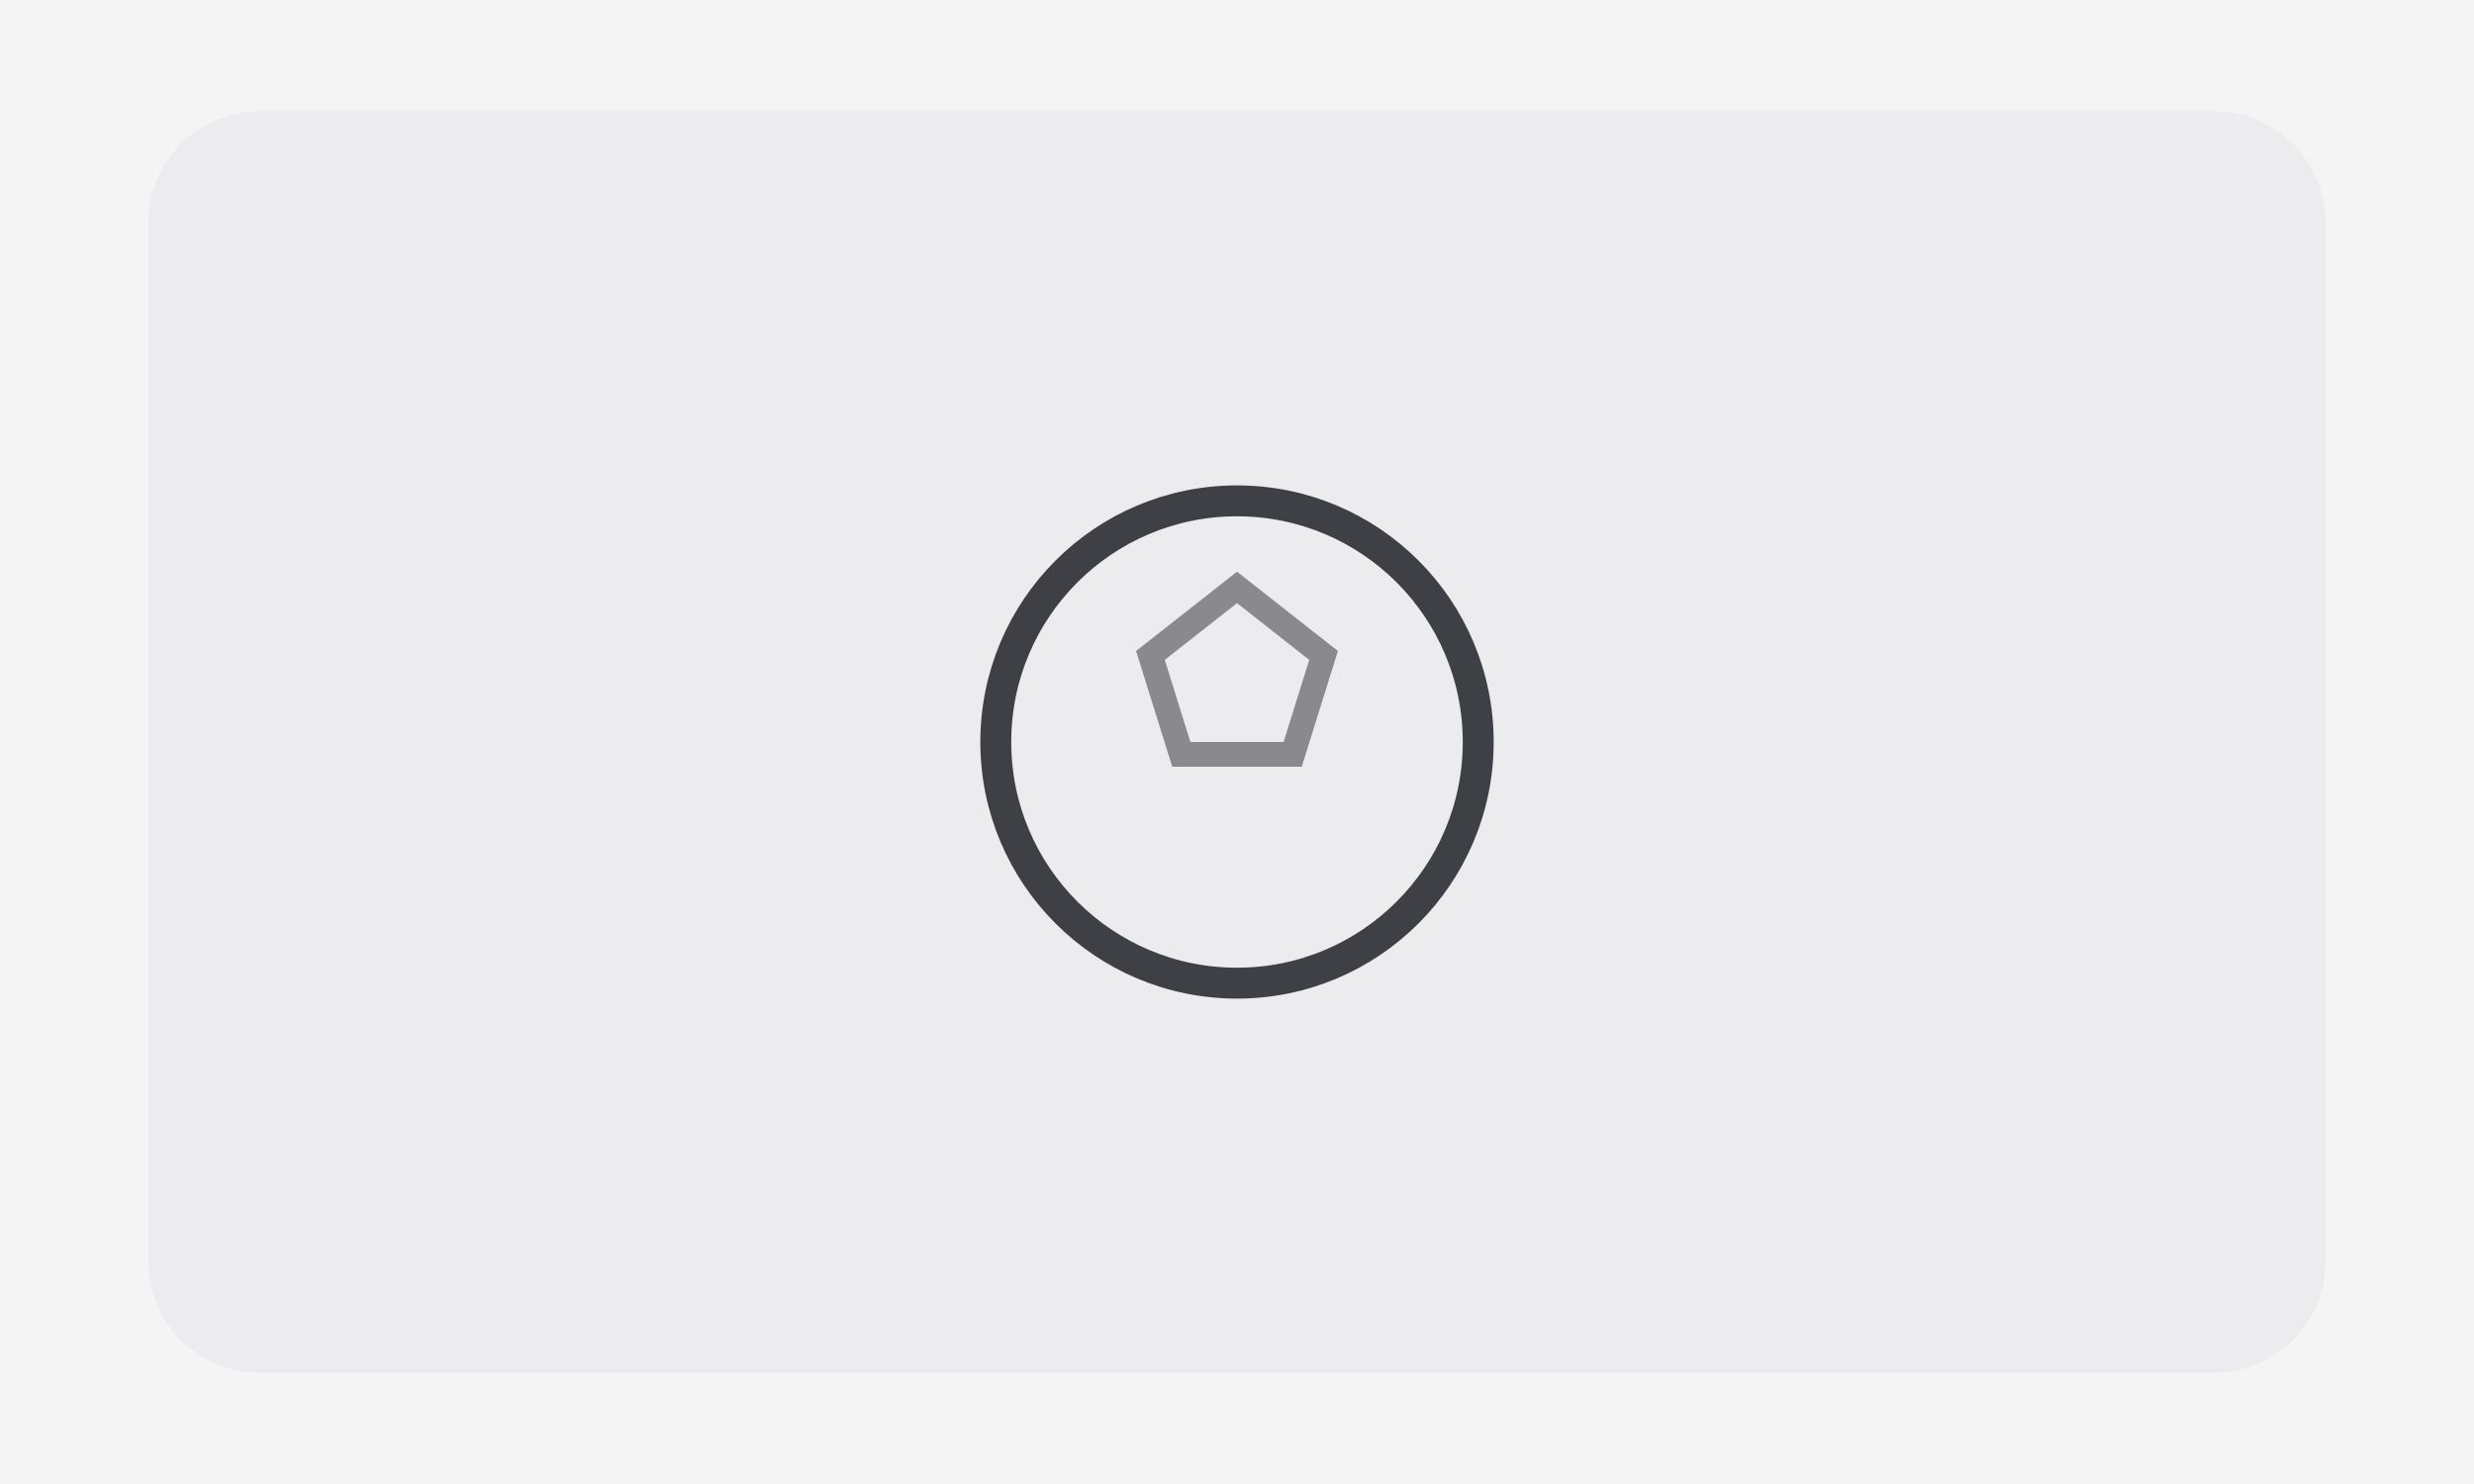
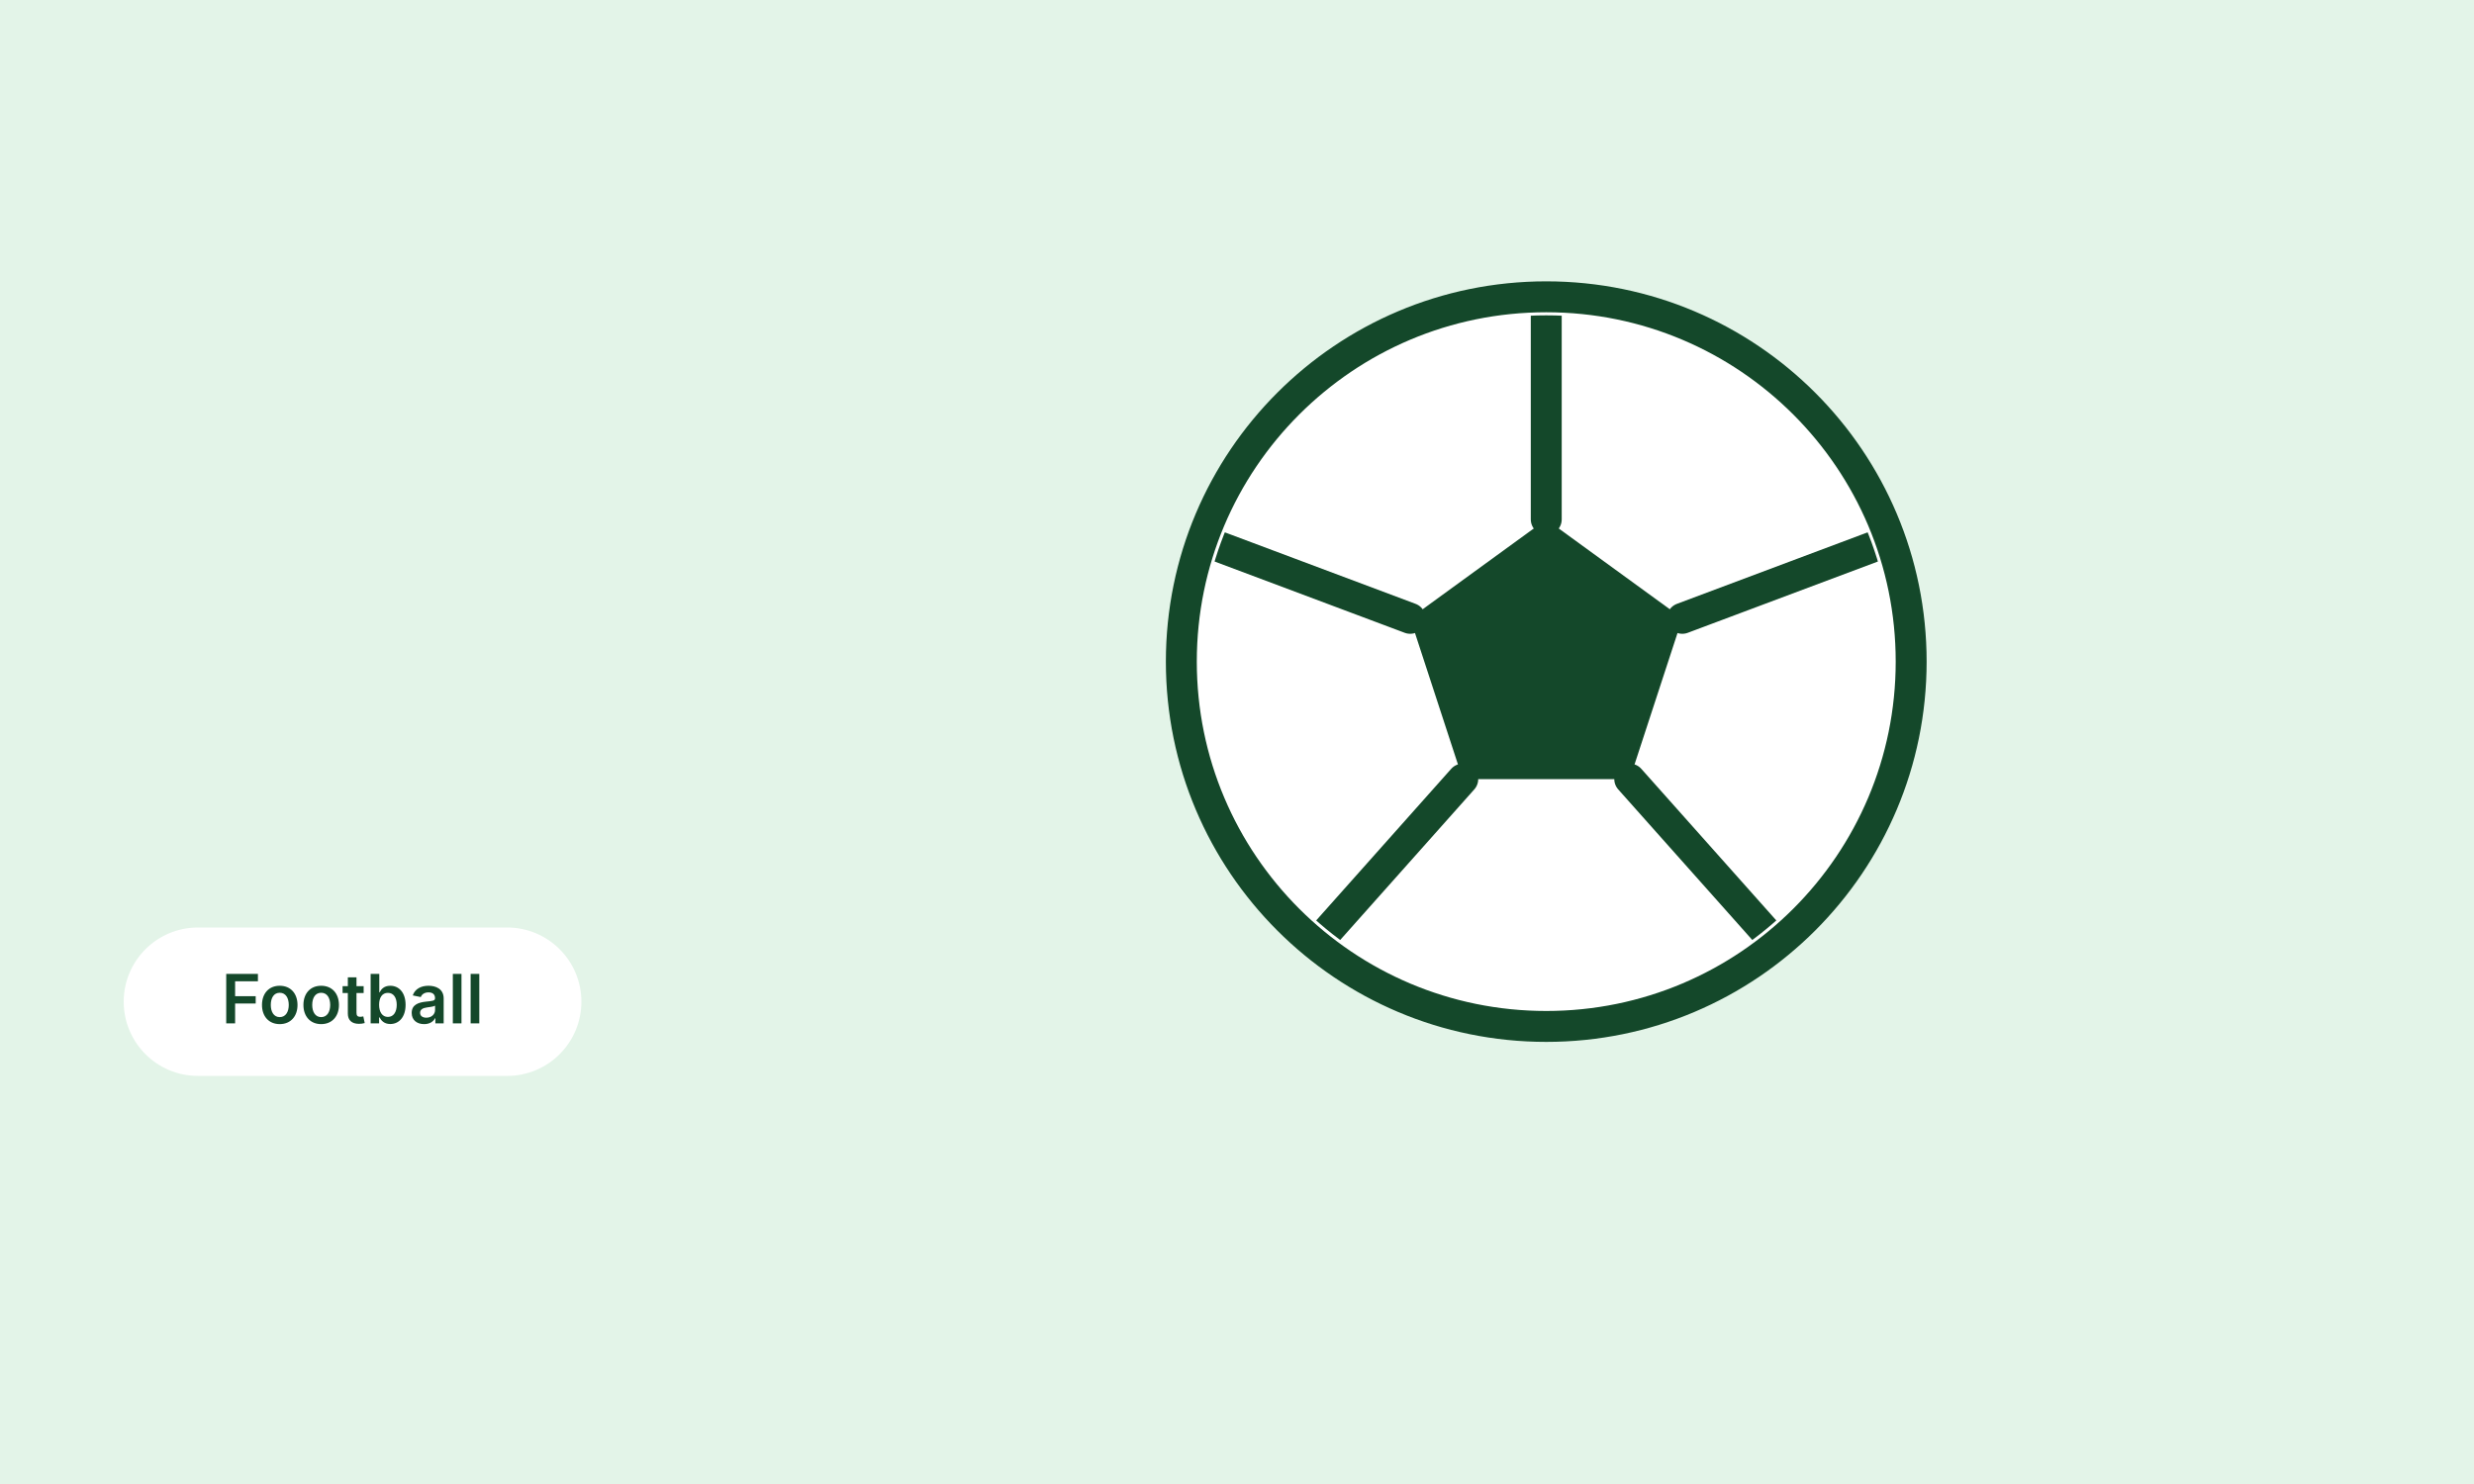
- <svg xmlns="http://www.w3.org/2000/svg" viewBox="0 0 800 480" role="img">
-   <rect width="800" height="480" fill="#f4f4f5" />
-   <rect x="48" y="36" width="704" height="408" rx="36" fill="#ececef" />
-   <circle cx="400" cy="240" r="78" fill="none" stroke="#3f3f46" stroke-width="10" />
-   <path d="M400 190l28 22-10 32h-36l-10-32z" fill="none" stroke="#8a8a8e" stroke-width="8" />
+ <svg xmlns="http://www.w3.org/2000/svg" viewBox="0 0 800 480" role="img" aria-label="Football">
+   <rect width="800" height="480" fill="#E3F4E8" />
+   <defs>
+     <clipPath id="football-face">
+       <circle cx="0" cy="0" r="112" />
+     </clipPath>
+   </defs>
+   <circle cx="500" cy="214" r="118" fill="#ffffff" />
+   <g transform="translate(500 214)" clip-path="url(#football-face)">
+     <polygon points="0,-46 44,-14 27,38 -27,38 -44,-14" fill="#14482A" />
+     <path d="M0 -150L0 -46M44 -14L140 -50M27 38L100 120M-27 38L-100 120M-44 -14L-140 -50" fill="none" stroke="#14482A" stroke-width="10" stroke-linecap="round" />
+   </g>
+   <circle cx="500" cy="214" r="118" fill="none" stroke="#14482A" stroke-width="10" />
+   <rect x="40" y="300" width="148" height="48" rx="24" fill="#ffffff" />
+   <text x="114" y="331" text-anchor="middle" font-family="Inter, ui-sans-serif, system-ui, sans-serif" font-size="22" font-weight="600" fill="#14482A">Football</text>
</svg>
